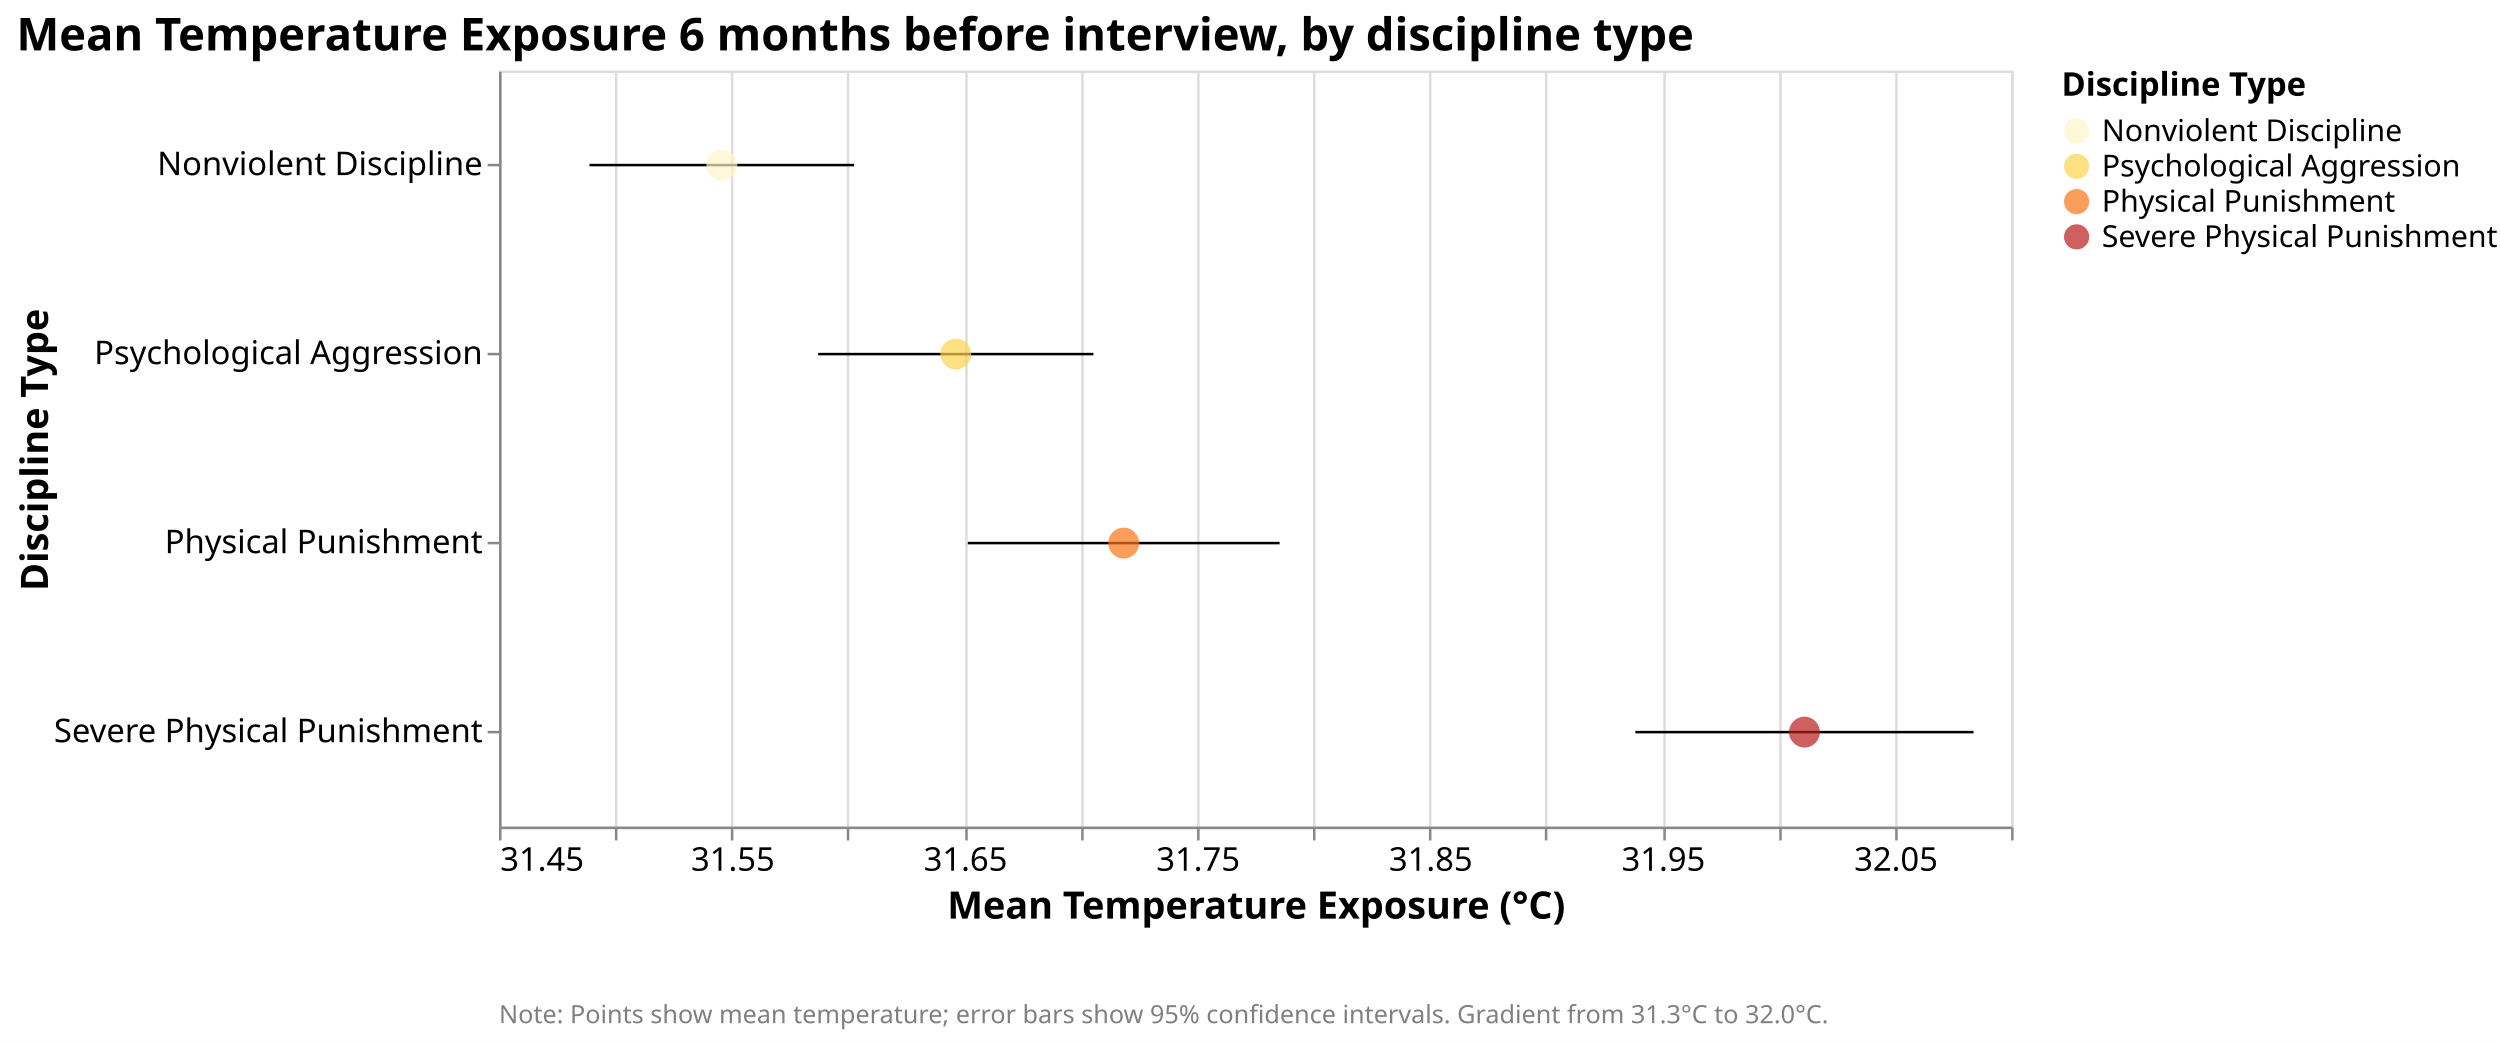
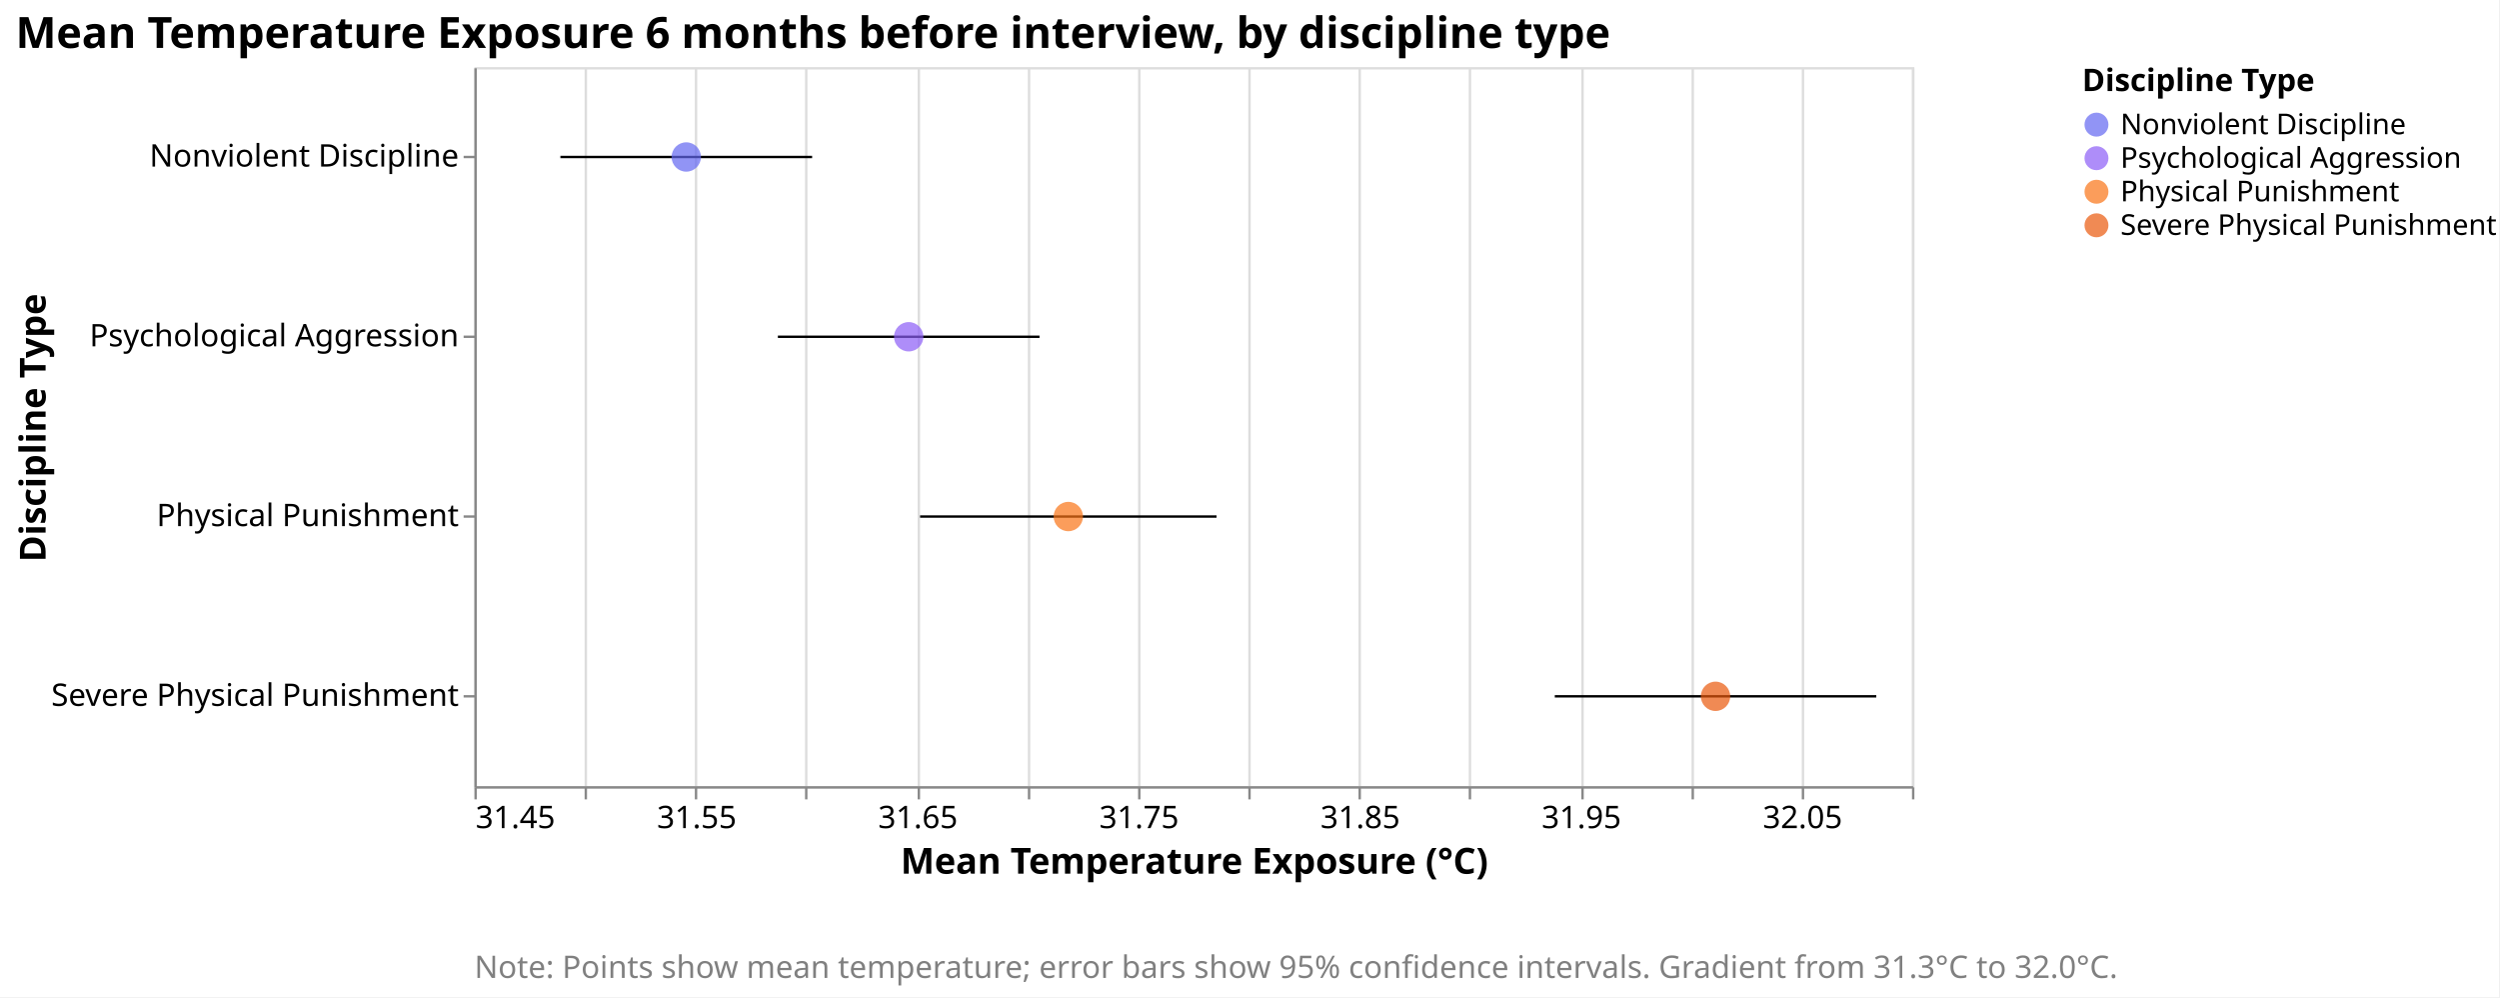
- <svg xmlns="http://www.w3.org/2000/svg" version="1.1" class="marks" width="992" height="413" viewBox="0 0 992 413">
-   <rect width="992" height="413" fill="white" />
+ <svg xmlns="http://www.w3.org/2000/svg" version="1.1" class="marks" width="1043" height="416" viewBox="0 0 1043 416">
+   <rect width="1043" height="416" fill="white" />
  <g fill="none" stroke-miterlimit="10" transform="translate(198,28)">
    <g class="mark-group role-frame root" role="graphics-object" aria-roledescription="group mark container">
      <g transform="translate(0,0)">
        <path class="background" aria-hidden="true" d="M0,0h600v0h-600Z" />
        <g>
          <g class="mark-group role-scope concat_0_group" role="graphics-object" aria-roledescription="group mark container">
            <g transform="translate(0,0)">
              <path class="background" aria-hidden="true" d="M0.5,0.5h600v300h-600Z" stroke="#ddd" />
              <g>
                <g class="mark-group role-axis" aria-hidden="true">
                  <g transform="translate(0.5,300.5)">
                    <path class="background" aria-hidden="true" d="M0,0h0v0h0Z" pointer-events="none" />
                    <g>
                      <g class="mark-rule role-axis-grid" pointer-events="none">
                        <line transform="translate(0,0)" x2="0" y2="-300" stroke="#ddd" stroke-width="1" opacity="1" />
                        <line transform="translate(46,0)" x2="0" y2="-300" stroke="#ddd" stroke-width="1" opacity="1" />
                        <line transform="translate(92,0)" x2="0" y2="-300" stroke="#ddd" stroke-width="1" opacity="1" />
                        <line transform="translate(138,0)" x2="0" y2="-300" stroke="#ddd" stroke-width="1" opacity="1" />
                        <line transform="translate(185,0)" x2="0" y2="-300" stroke="#ddd" stroke-width="1" opacity="1" />
                        <line transform="translate(231,0)" x2="0" y2="-300" stroke="#ddd" stroke-width="1" opacity="1" />
                        <line transform="translate(277,0)" x2="0" y2="-300" stroke="#ddd" stroke-width="1" opacity="1" />
                        <line transform="translate(323,0)" x2="0" y2="-300" stroke="#ddd" stroke-width="1" opacity="1" />
                        <line transform="translate(369,0)" x2="0" y2="-300" stroke="#ddd" stroke-width="1" opacity="1" />
                        <line transform="translate(415,0)" x2="0" y2="-300" stroke="#ddd" stroke-width="1" opacity="1" />
                        <line transform="translate(462,0)" x2="0" y2="-300" stroke="#ddd" stroke-width="1" opacity="1" />
                        <line transform="translate(508,0)" x2="0" y2="-300" stroke="#ddd" stroke-width="1" opacity="1" />
                        <line transform="translate(554,0)" x2="0" y2="-300" stroke="#ddd" stroke-width="1" opacity="1" />
                        <line transform="translate(600,0)" x2="0" y2="-300" stroke="#ddd" stroke-width="1" opacity="1" />
                      </g>
                    </g>
                    <path class="foreground" aria-hidden="true" d="" pointer-events="none" display="none" />
                  </g>
                </g>
                <g class="mark-group role-axis" role="graphics-symbol" aria-roledescription="axis" aria-label="X-axis titled 'Mean Temperature Exposure (°C)' for a linear scale with values from 31.4 to 32.1">
                  <g transform="translate(0.5,300.5)">
                    <path class="background" aria-hidden="true" d="M0,0h0v0h0Z" pointer-events="none" />
                    <g>
                      <g class="mark-rule role-axis-tick" pointer-events="none">
                        <line transform="translate(0,0)" x2="0" y2="5" stroke="#888" stroke-width="1" opacity="1" />
                        <line transform="translate(46,0)" x2="0" y2="5" stroke="#888" stroke-width="1" opacity="1" />
                        <line transform="translate(92,0)" x2="0" y2="5" stroke="#888" stroke-width="1" opacity="1" />
                        <line transform="translate(138,0)" x2="0" y2="5" stroke="#888" stroke-width="1" opacity="1" />
                        <line transform="translate(185,0)" x2="0" y2="5" stroke="#888" stroke-width="1" opacity="1" />
                        <line transform="translate(231,0)" x2="0" y2="5" stroke="#888" stroke-width="1" opacity="1" />
                        <line transform="translate(277,0)" x2="0" y2="5" stroke="#888" stroke-width="1" opacity="1" />
                        <line transform="translate(323,0)" x2="0" y2="5" stroke="#888" stroke-width="1" opacity="1" />
                        <line transform="translate(369,0)" x2="0" y2="5" stroke="#888" stroke-width="1" opacity="1" />
                        <line transform="translate(415,0)" x2="0" y2="5" stroke="#888" stroke-width="1" opacity="1" />
                        <line transform="translate(462,0)" x2="0" y2="5" stroke="#888" stroke-width="1" opacity="1" />
                        <line transform="translate(508,0)" x2="0" y2="5" stroke="#888" stroke-width="1" opacity="1" />
                        <line transform="translate(554,0)" x2="0" y2="5" stroke="#888" stroke-width="1" opacity="1" />
                        <line transform="translate(600,0)" x2="0" y2="5" stroke="#888" stroke-width="1" opacity="1" />
                      </g>
                      <g class="mark-text role-axis-label" pointer-events="none">
                        <text text-anchor="start" transform="translate(0,17)" font-family="sans-serif" font-size="13px" fill="#000" opacity="1">31.45</text>
                        <text text-anchor="middle" transform="translate(46.15385,17)" font-family="sans-serif" font-size="13px" fill="#000" opacity="0">31.50</text>
                        <text text-anchor="middle" transform="translate(92.30769,17)" font-family="sans-serif" font-size="13px" fill="#000" opacity="1">31.55</text>
                        <text text-anchor="middle" transform="translate(138.4615,17)" font-family="sans-serif" font-size="13px" fill="#000" opacity="0">31.60</text>
                        <text text-anchor="middle" transform="translate(184.6154,17)" font-family="sans-serif" font-size="13px" fill="#000" opacity="1">31.65</text>
                        <text text-anchor="middle" transform="translate(230.7692,17)" font-family="sans-serif" font-size="13px" fill="#000" opacity="0">31.70</text>
                        <text text-anchor="middle" transform="translate(276.9231,17)" font-family="sans-serif" font-size="13px" fill="#000" opacity="1">31.75</text>
                        <text text-anchor="middle" transform="translate(323.0769,17)" font-family="sans-serif" font-size="13px" fill="#000" opacity="0">31.80</text>
                        <text text-anchor="middle" transform="translate(369.2308,17)" font-family="sans-serif" font-size="13px" fill="#000" opacity="1">31.85</text>
                        <text text-anchor="middle" transform="translate(415.3846,17)" font-family="sans-serif" font-size="13px" fill="#000" opacity="0">31.90</text>
                        <text text-anchor="middle" transform="translate(461.5385,17)" font-family="sans-serif" font-size="13px" fill="#000" opacity="1">31.95</text>
                        <text text-anchor="middle" transform="translate(507.6923,17)" font-family="sans-serif" font-size="13px" fill="#000" opacity="0">32.00</text>
                        <text text-anchor="middle" transform="translate(553.8462,17)" font-family="sans-serif" font-size="13px" fill="#000" opacity="1">32.05</text>
                        <text text-anchor="end" transform="translate(600,17)" font-family="sans-serif" font-size="13px" fill="#000" opacity="0">32.10</text>
                      </g>
                      <g class="mark-rule role-axis-domain" pointer-events="none">
                        <line transform="translate(0,0)" x2="600" y2="0" stroke="#888" stroke-width="1" opacity="1" />
                      </g>
                      <g class="mark-text role-axis-title" pointer-events="none">
                        <text text-anchor="middle" transform="translate(300,36)" font-family="sans-serif" font-size="15px" font-weight="600" fill="#000" opacity="1">Mean Temperature Exposure (°C)</text>
                      </g>
                    </g>
                    <path class="foreground" aria-hidden="true" d="" pointer-events="none" display="none" />
                  </g>
                </g>
                <g class="mark-group role-axis" role="graphics-symbol" aria-roledescription="axis" aria-label="Y-axis titled 'Discipline Type' for a discrete scale with 4 values: Nonviolent Discipline, Psychological Aggression, Physical Punishment, Severe Physical Punishment">
                  <g transform="translate(0.5,0.5)">
                    <path class="background" aria-hidden="true" d="M0,0h0v0h0Z" pointer-events="none" />
                    <g>
                      <g class="mark-rule role-axis-tick" pointer-events="none">
                        <line transform="translate(0,37)" x2="-5" y2="0" stroke="#888" stroke-width="1" opacity="1" />
                        <line transform="translate(0,112)" x2="-5" y2="0" stroke="#888" stroke-width="1" opacity="1" />
                        <line transform="translate(0,187)" x2="-5" y2="0" stroke="#888" stroke-width="1" opacity="1" />
                        <line transform="translate(0,262)" x2="-5" y2="0" stroke="#888" stroke-width="1" opacity="1" />
                      </g>
                      <g class="mark-text role-axis-label" pointer-events="none">
                        <text text-anchor="end" transform="translate(-7,41)" font-family="sans-serif" font-size="13px" fill="#000" opacity="1">Nonviolent Discipline</text>
                        <text text-anchor="end" transform="translate(-7,116)" font-family="sans-serif" font-size="13px" fill="#000" opacity="1">Psychological Aggression</text>
                        <text text-anchor="end" transform="translate(-7,191)" font-family="sans-serif" font-size="13px" fill="#000" opacity="1">Physical Punishment</text>
                        <text text-anchor="end" transform="translate(-7,266)" font-family="sans-serif" font-size="13px" fill="#000" opacity="1">Severe Physical Punishment</text>
                      </g>
                      <g class="mark-rule role-axis-domain" pointer-events="none">
                        <line transform="translate(0,0)" x2="0" y2="300" stroke="#888" stroke-width="1" opacity="1" />
                      </g>
                      <g class="mark-text role-axis-title" pointer-events="none">
                        <text text-anchor="middle" transform="translate(-176.4707,150) rotate(-90) translate(0,-3)" font-family="sans-serif" font-size="15px" font-weight="600" fill="#000" opacity="1">Discipline Type</text>
                      </g>
                    </g>
                    <path class="foreground" aria-hidden="true" d="" pointer-events="none" display="none" />
                  </g>
                </g>
                <g class="mark-rule role-mark concat_0_layer_0_marks" role="graphics-symbol" aria-roledescription="rule mark container">
                  <line transform="translate(35.8931,37.5)" x2="105.059" y2="0" stroke="black" />
                  <line transform="translate(126.6584,112.5)" x2="109.205" y2="0" stroke="black" />
                  <line transform="translate(186.0073,187.5)" x2="123.742" y2="0" stroke="black" />
                  <line transform="translate(450.9185,262.5)" x2="134.175" y2="0" stroke="black" />
                </g>
                <g class="mark-symbol role-mark concat_0_layer_1_marks" role="graphics-symbol" aria-roledescription="symbol mark container">
-                   <path transform="translate(88.42279,37.5)" d="M6.124,0A6.124,6.124,0,1,1,-6.124,0A6.124,6.124,0,1,1,6.124,0" fill="#fef3c7" stroke-width="2" opacity="0.7" />
-                   <path transform="translate(181.2608,112.5)" d="M6.124,0A6.124,6.124,0,1,1,-6.124,0A6.124,6.124,0,1,1,6.124,0" fill="#fcd34d" stroke-width="2" opacity="0.7" />
+                   <path transform="translate(88.42279,37.5)" d="M6.124,0A6.124,6.124,0,1,1,-6.124,0A6.124,6.124,0,1,1,6.124,0" fill="#6366f1" stroke-width="2" opacity="0.7" />
+                   <path transform="translate(181.2608,112.5)" d="M6.124,0A6.124,6.124,0,1,1,-6.124,0A6.124,6.124,0,1,1,6.124,0" fill="#8b5cf6" stroke-width="2" opacity="0.7" />
                  <path transform="translate(247.8784,187.5)" d="M6.124,0A6.124,6.124,0,1,1,-6.124,0A6.124,6.124,0,1,1,6.124,0" fill="#f97316" stroke-width="2" opacity="0.7" />
-                   <path transform="translate(518.006,262.5)" d="M6.124,0A6.124,6.124,0,1,1,-6.124,0A6.124,6.124,0,1,1,6.124,0" fill="#b91c1c" stroke-width="2" opacity="0.7" />
+                   <path transform="translate(518.006,262.5)" d="M6.124,0A6.124,6.124,0,1,1,-6.124,0A6.124,6.124,0,1,1,6.124,0" fill="#ea580c" stroke-width="2" opacity="0.7" />
                </g>
                <g class="mark-group role-title">
                  <g transform="translate(-191.4707,-22)">
                    <path class="background" aria-hidden="true" d="M0,0h0v0h0Z" pointer-events="none" />
                    <g>
                      <g class="mark-text role-title-text" role="graphics-symbol" aria-roledescription="title" aria-label="Title text 'Mean Temperature Exposure 6 months before interview, by discipline type'" pointer-events="none">
                        <text text-anchor="start" transform="translate(0,14)" font-family="sans-serif" font-size="18px" font-weight="600" fill="#000" opacity="1">Mean Temperature Exposure 6 months before interview, by discipline type</text>
                      </g>
                    </g>
                    <path class="foreground" aria-hidden="true" d="" pointer-events="none" display="none" />
                  </g>
                </g>
              </g>
              <path class="foreground" aria-hidden="true" d="" display="none" />
            </g>
          </g>
          <g class="mark-group role-scope concat_1_group" role="graphics-object" aria-roledescription="group mark container">
            <g transform="translate(0,345)">
              <path class="background" aria-hidden="true" d="M0,0h600v30h-600Z" />
              <g>
                <g class="mark-text role-mark concat_1_marks" role="graphics-object" aria-roledescription="text mark container">
-                   <text text-anchor="start" transform="translate(0,33)" font-family="sans-serif" font-size="10px" fill="gray">Note: Points show mean temperature; error bars show 95% confidence intervals. Gradient from 31.3°C to 32.0°C.</text>
+                   <text text-anchor="start" transform="translate(0,35)" font-family="sans-serif" font-size="13px" fill="gray">Note: Points show mean temperature; error bars show 95% confidence intervals. Gradient from 31.3°C to 32.0°C.</text>
                </g>
              </g>
              <path class="foreground" aria-hidden="true" d="" display="none" />
            </g>
          </g>
          <g class="mark-group role-legend" role="graphics-symbol" aria-roledescription="legend" aria-label="Symbol legend titled 'Discipline Type' for fill color with 4 values: Nonviolent Discipline, Psychological Aggression, Physical Punishment, Severe Physical Punishment">
-             <g transform="translate(620,0)">
+             <g transform="translate(671,0)">
              <path class="background" aria-hidden="true" d="M0,0h169v72h-169Z" pointer-events="none" />
              <g>
                <g class="mark-group role-legend-entry">
                  <g transform="translate(0,18)">
                    <path class="background" aria-hidden="true" d="M0,0h0v0h0Z" pointer-events="none" />
                    <g>
                      <g class="mark-group role-scope" role="graphics-object" aria-roledescription="group mark container">
                        <g transform="translate(0,0)">
                          <path class="background" aria-hidden="true" d="M0,0h168.742v12h-168.742Z" pointer-events="none" opacity="1" />
                          <g>
                            <g class="mark-symbol role-legend-symbol" pointer-events="none">
-                               <path transform="translate(6,6)" d="M5,0A5,5,0,1,1,-5,0A5,5,0,1,1,5,0" fill="#fef3c7" stroke-width="1.5" opacity="0.7" />
+                               <path transform="translate(6,6)" d="M5,0A5,5,0,1,1,-5,0A5,5,0,1,1,5,0" fill="#6366f1" stroke-width="1.5" opacity="0.7" />
                            </g>
                            <g class="mark-text role-legend-label" pointer-events="none">
                              <text text-anchor="start" transform="translate(16,10)" font-family="sans-serif" font-size="12px" fill="#000" opacity="1">Nonviolent Discipline</text>
                            </g>
                          </g>
                          <path class="foreground" aria-hidden="true" d="" pointer-events="none" display="none" />
                        </g>
                        <g transform="translate(0,14)">
                          <path class="background" aria-hidden="true" d="M0,0h168.742v12h-168.742Z" pointer-events="none" opacity="1" />
                          <g>
                            <g class="mark-symbol role-legend-symbol" pointer-events="none">
-                               <path transform="translate(6,6)" d="M5,0A5,5,0,1,1,-5,0A5,5,0,1,1,5,0" fill="#fcd34d" stroke-width="1.5" opacity="0.7" />
+                               <path transform="translate(6,6)" d="M5,0A5,5,0,1,1,-5,0A5,5,0,1,1,5,0" fill="#8b5cf6" stroke-width="1.5" opacity="0.7" />
                            </g>
                            <g class="mark-text role-legend-label" pointer-events="none">
                              <text text-anchor="start" transform="translate(16,10)" font-family="sans-serif" font-size="12px" fill="#000" opacity="1">Psychological Aggression</text>
                            </g>
                          </g>
                          <path class="foreground" aria-hidden="true" d="" pointer-events="none" display="none" />
                        </g>
                        <g transform="translate(0,28)">
                          <path class="background" aria-hidden="true" d="M0,0h168.742v12h-168.742Z" pointer-events="none" opacity="1" />
                          <g>
                            <g class="mark-symbol role-legend-symbol" pointer-events="none">
                              <path transform="translate(6,6)" d="M5,0A5,5,0,1,1,-5,0A5,5,0,1,1,5,0" fill="#f97316" stroke-width="1.5" opacity="0.7" />
                            </g>
                            <g class="mark-text role-legend-label" pointer-events="none">
                              <text text-anchor="start" transform="translate(16,10)" font-family="sans-serif" font-size="12px" fill="#000" opacity="1">Physical Punishment</text>
                            </g>
                          </g>
                          <path class="foreground" aria-hidden="true" d="" pointer-events="none" display="none" />
                        </g>
                        <g transform="translate(0,42)">
                          <path class="background" aria-hidden="true" d="M0,0h168.742v12h-168.742Z" pointer-events="none" opacity="1" />
                          <g>
                            <g class="mark-symbol role-legend-symbol" pointer-events="none">
-                               <path transform="translate(6,6)" d="M5,0A5,5,0,1,1,-5,0A5,5,0,1,1,5,0" fill="#b91c1c" stroke-width="1.5" opacity="0.7" />
+                               <path transform="translate(6,6)" d="M5,0A5,5,0,1,1,-5,0A5,5,0,1,1,5,0" fill="#ea580c" stroke-width="1.5" opacity="0.7" />
                            </g>
                            <g class="mark-text role-legend-label" pointer-events="none">
                              <text text-anchor="start" transform="translate(16,10)" font-family="sans-serif" font-size="12px" fill="#000" opacity="1">Severe Physical Punishment</text>
                            </g>
                          </g>
                          <path class="foreground" aria-hidden="true" d="" pointer-events="none" display="none" />
                        </g>
                      </g>
                    </g>
                    <path class="foreground" aria-hidden="true" d="" pointer-events="none" display="none" />
                  </g>
                </g>
                <g class="mark-text role-legend-title" pointer-events="none">
                  <text text-anchor="start" transform="translate(0,10)" font-family="sans-serif" font-size="13px" font-weight="bold" fill="#000" opacity="1">Discipline Type</text>
                </g>
              </g>
              <path class="foreground" aria-hidden="true" d="" pointer-events="none" display="none" />
            </g>
          </g>
        </g>
        <path class="foreground" aria-hidden="true" d="" display="none" />
      </g>
    </g>
  </g>
</svg>
